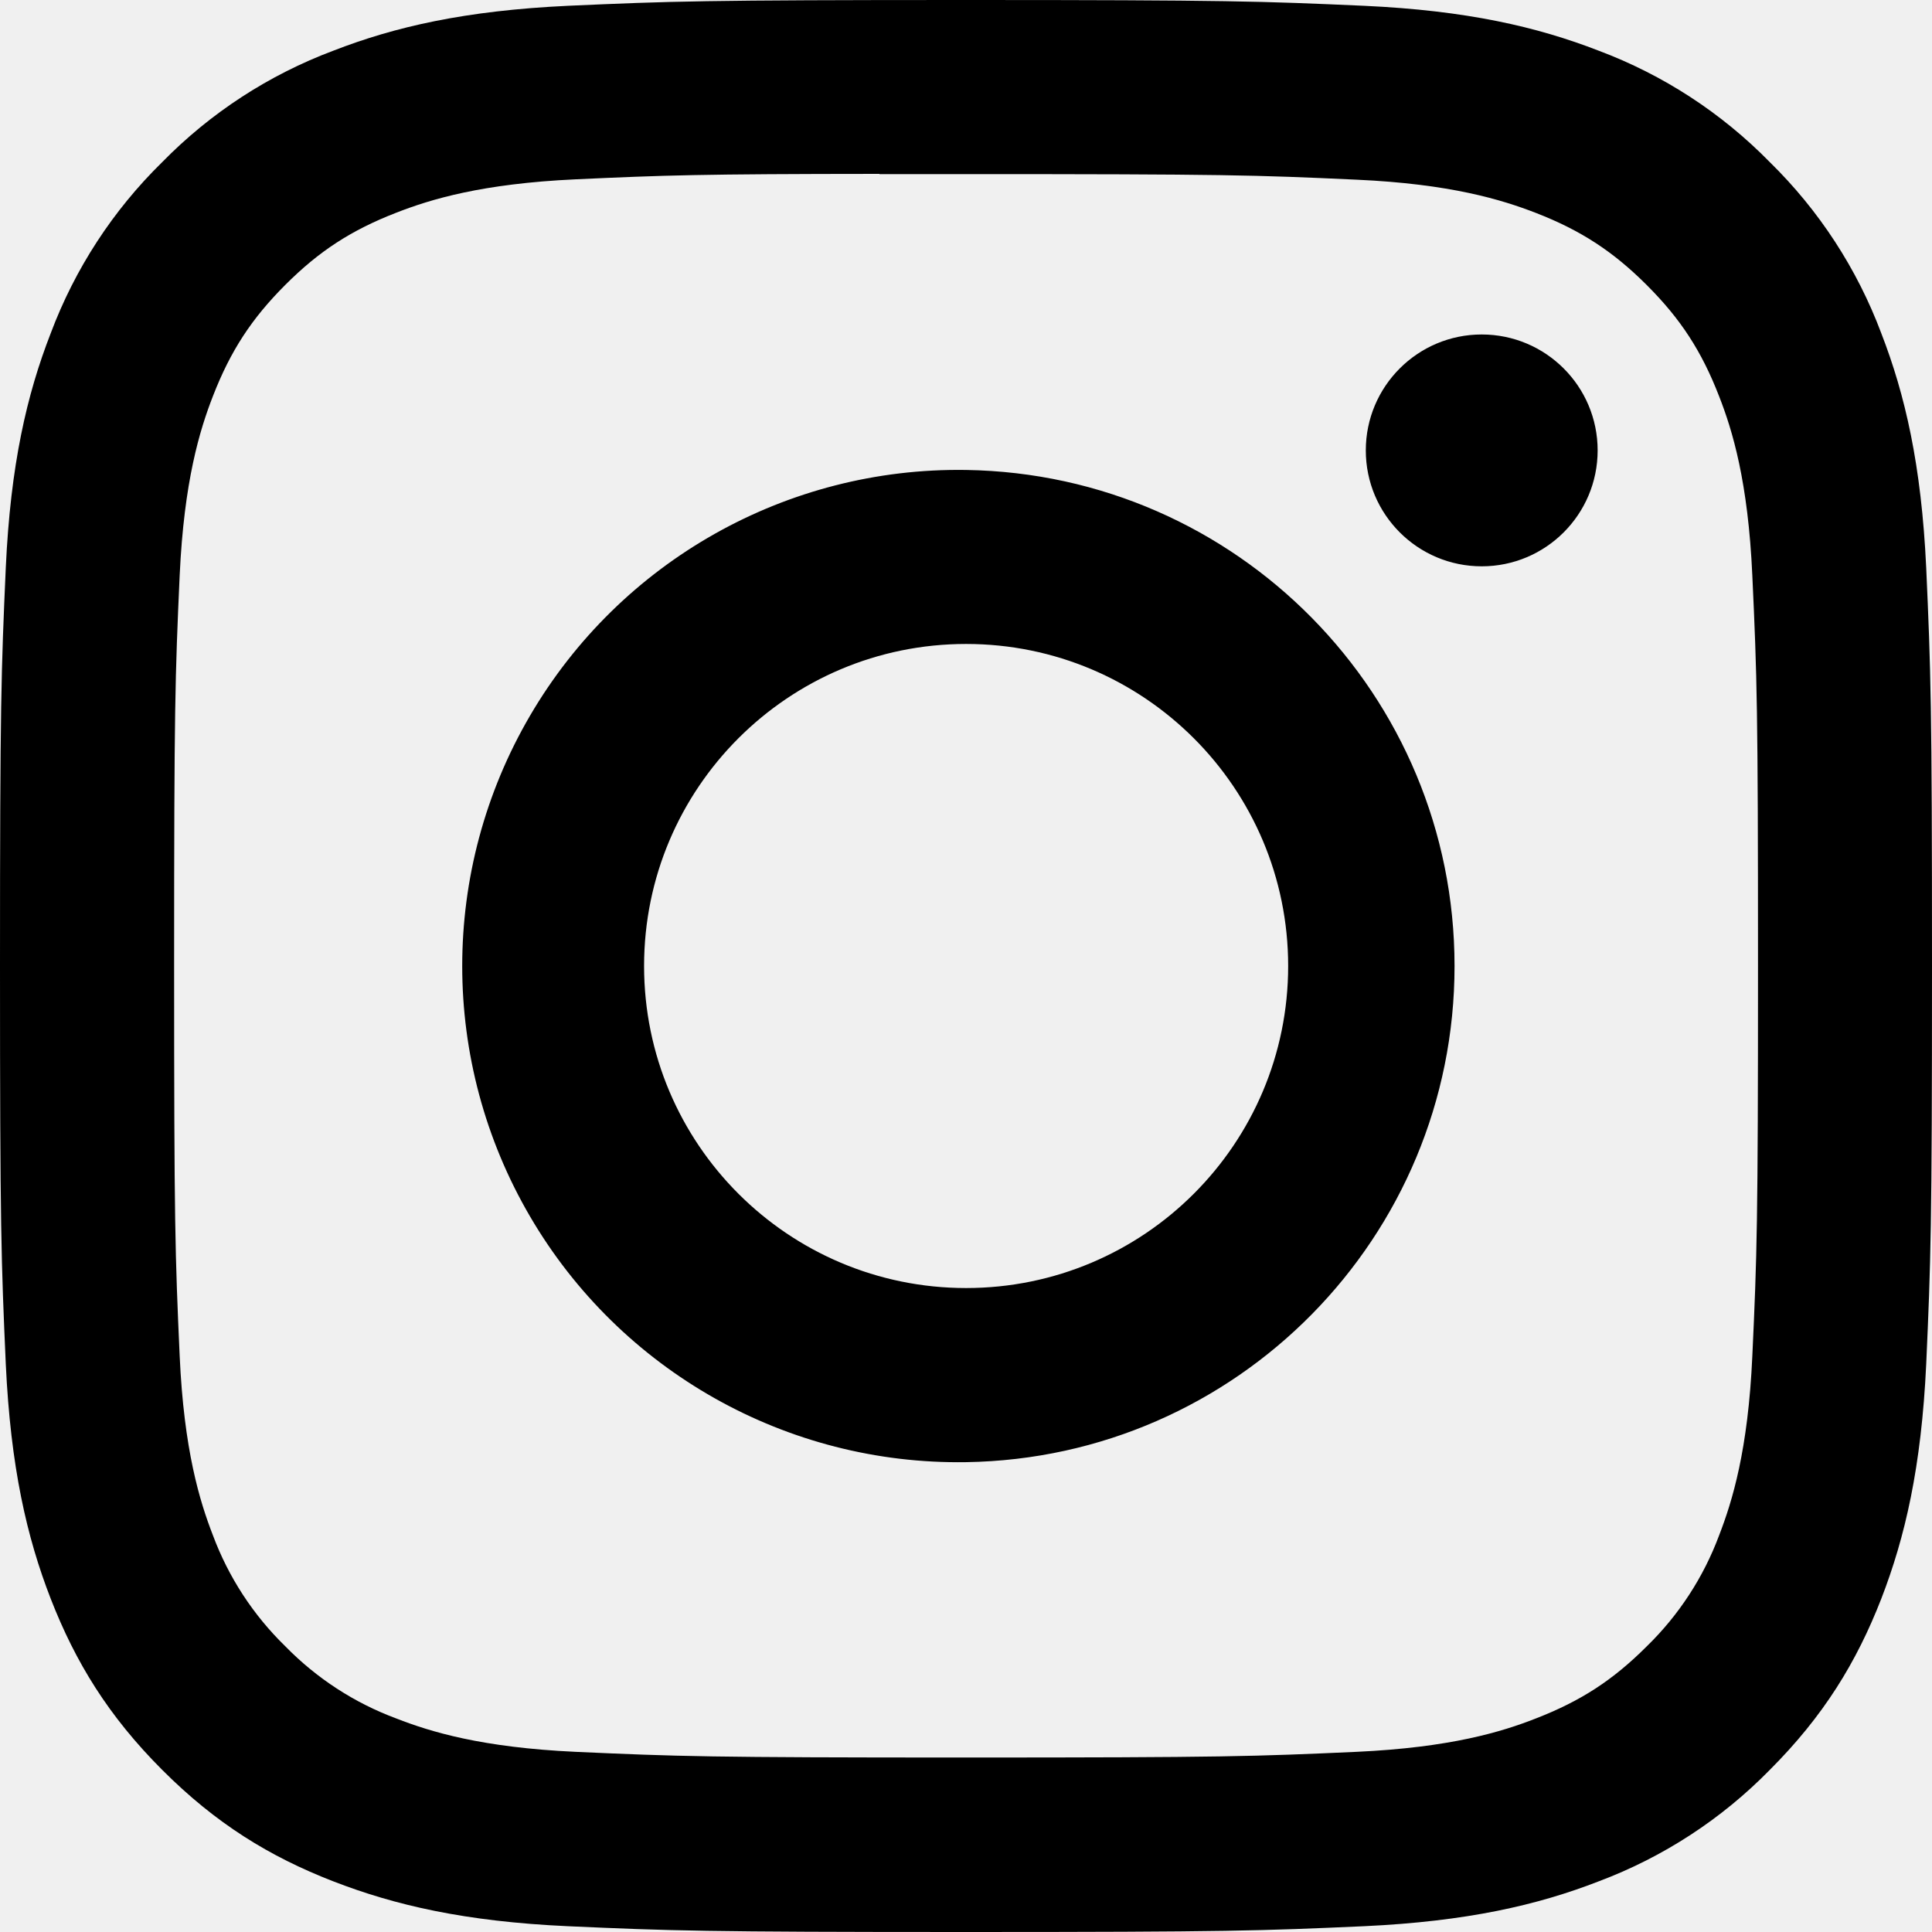
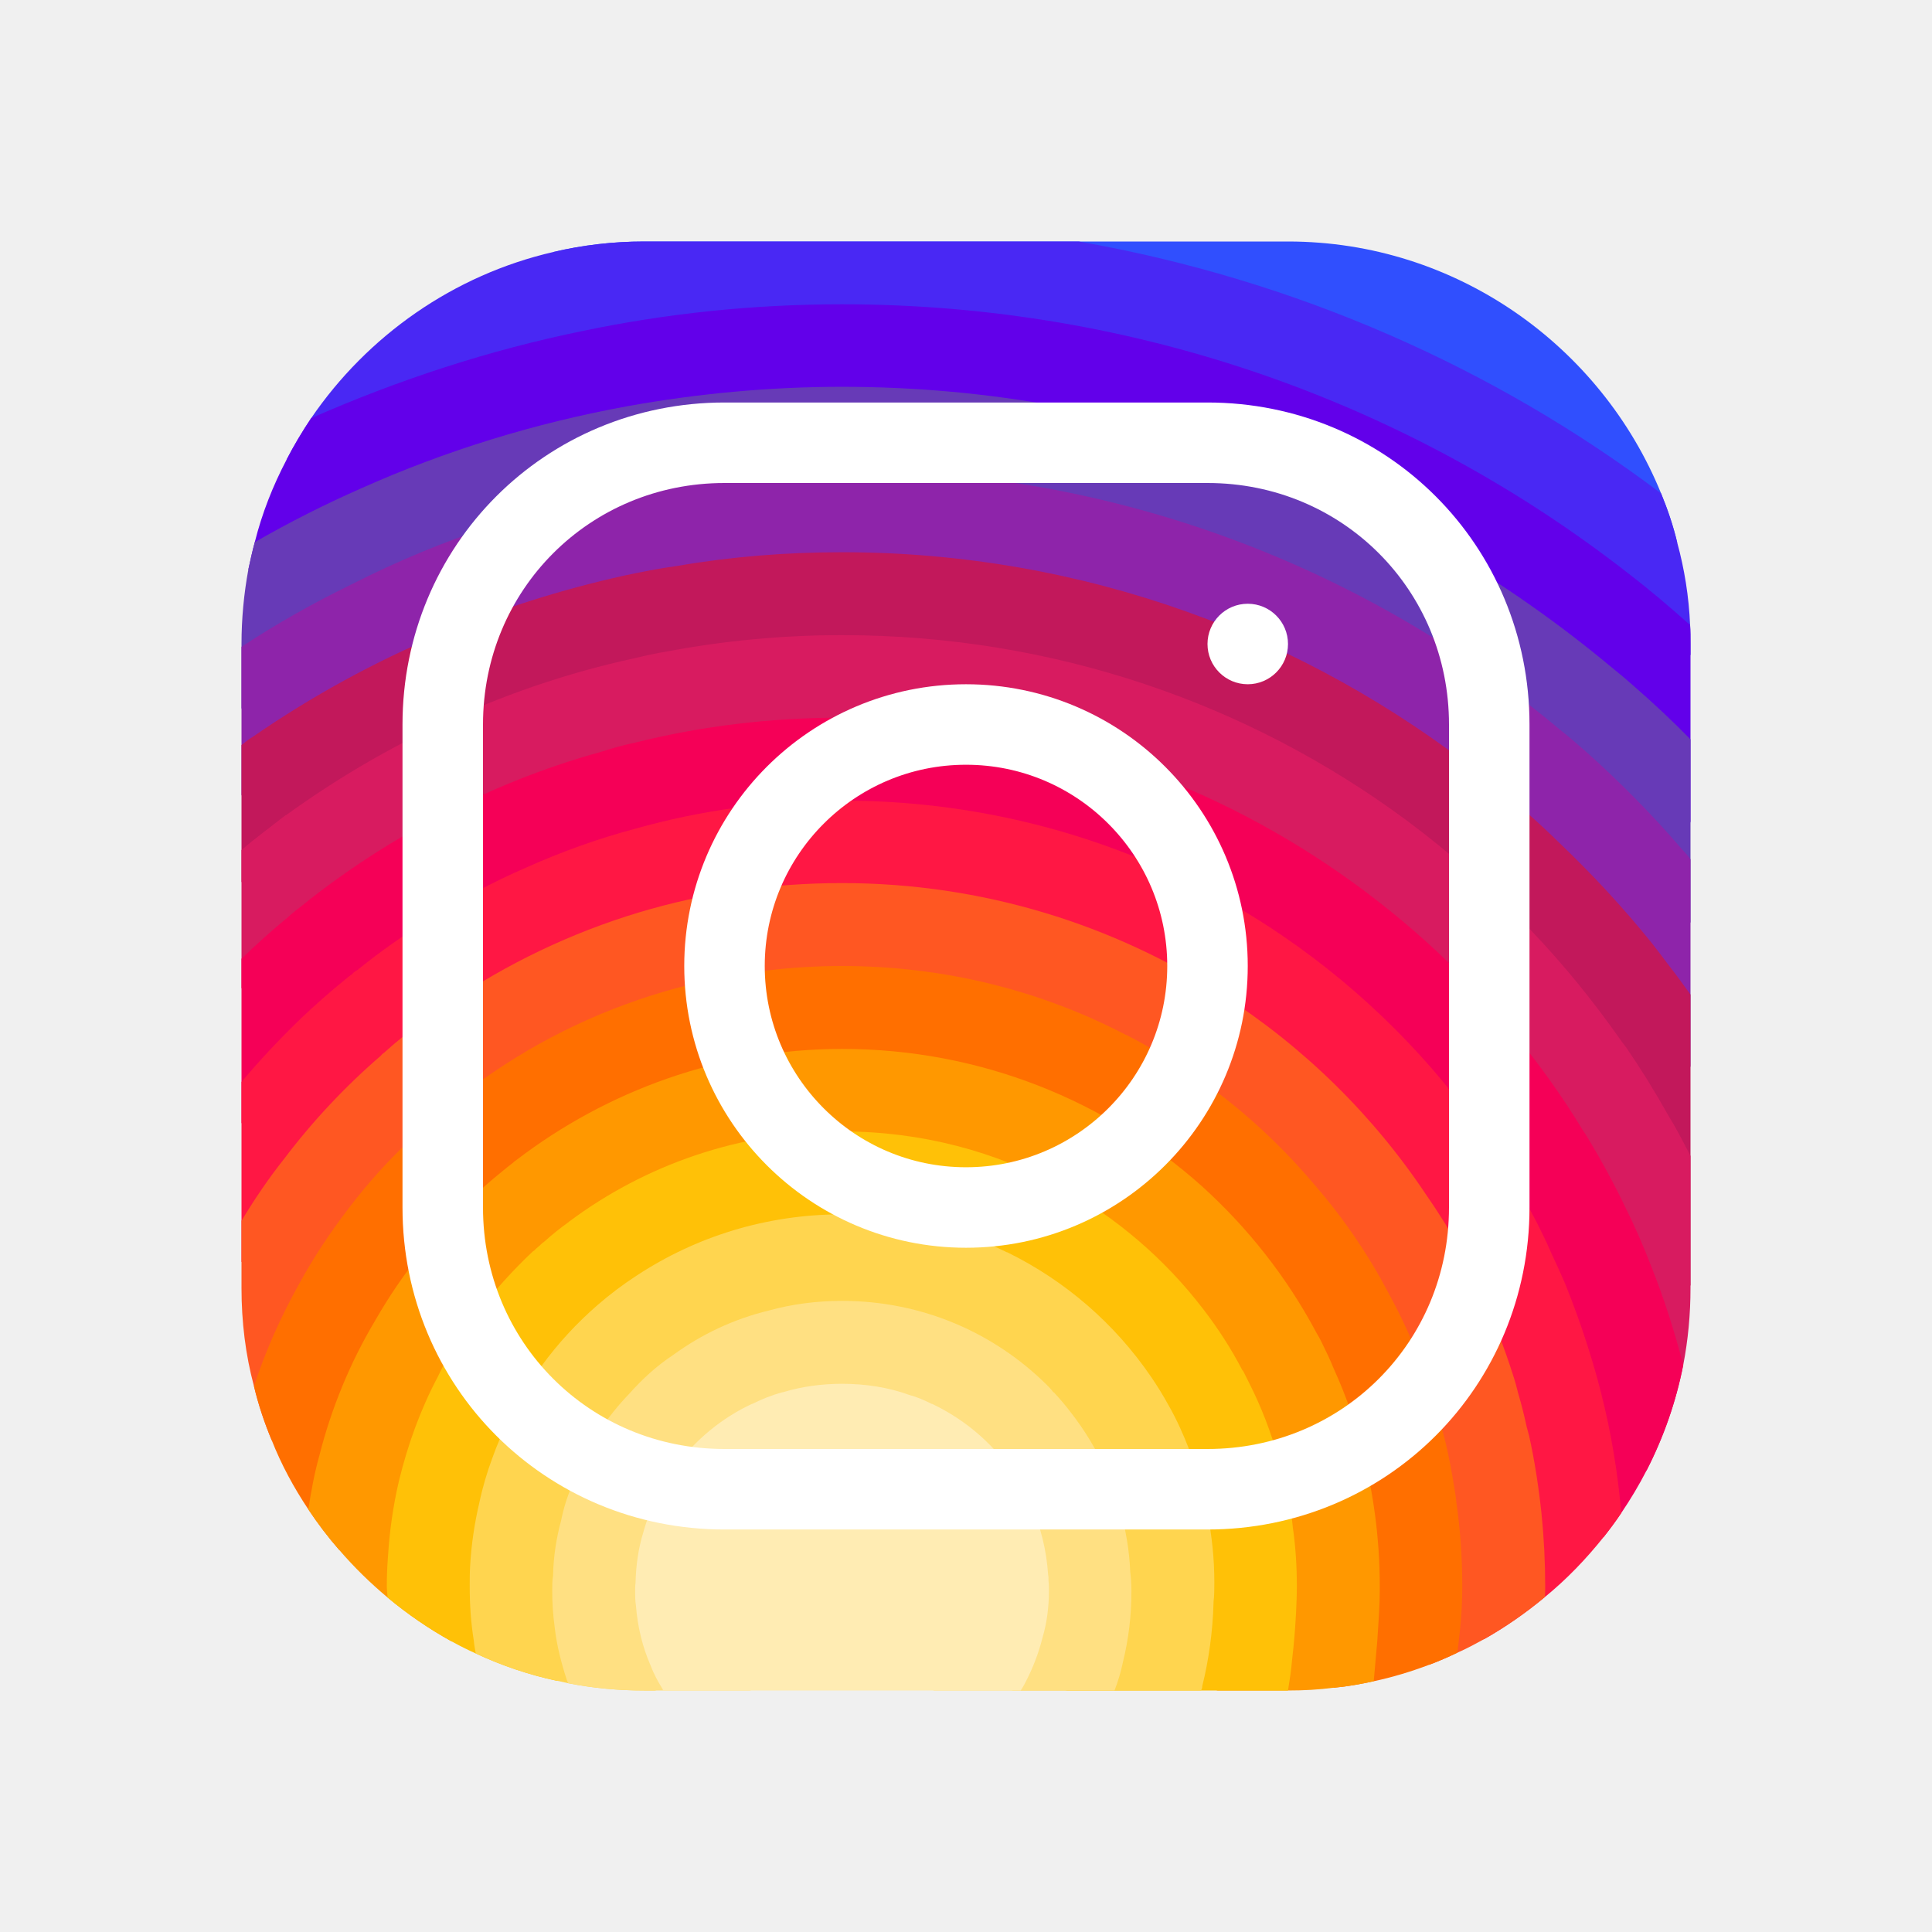
- <svg xmlns="http://www.w3.org/2000/svg" width="16" height="16" fill="currentColor" class="bi bi-instagram" viewBox="0 0 16 16">
-   <path d="M8 0C5.829 0 5.556.01 4.703.048 3.85.088 3.269.222 2.76.42a3.9 3.9 0 0 0-1.417.923A3.9 3.9 0 0 0 .42 2.76C.222 3.268.087 3.85.048 4.7.01 5.555 0 5.827 0 8.001c0 2.172.01 2.444.048 3.297.04.852.174 1.433.372 1.942.205.526.478.972.923 1.417.444.445.89.719 1.416.923.51.198 1.09.333 1.942.372C5.555 15.99 5.827 16 8 16s2.444-.01 3.298-.048c.851-.04 1.434-.174 1.943-.372a3.9 3.9 0 0 0 1.416-.923c.445-.445.718-.891.923-1.417.197-.509.332-1.09.372-1.942C15.99 10.445 16 10.173 16 8s-.01-2.445-.048-3.299c-.04-.851-.175-1.433-.372-1.941a3.9 3.9 0 0 0-.923-1.417A3.9 3.9 0 0 0 13.24.42c-.51-.198-1.092-.333-1.943-.372C10.443.01 10.172 0 7.998 0zm-.717 1.442h.718c2.136 0 2.389.007 3.232.046.78.035 1.204.166 1.486.275.373.145.64.319.92.599s.453.546.598.92c.11.281.24.705.275 1.485.039.843.047 1.096.047 3.231s-.008 2.389-.047 3.232c-.035.78-.166 1.203-.275 1.485a2.5 2.5 0 0 1-.599.919c-.28.28-.546.453-.92.598-.28.11-.704.24-1.485.276-.843.038-1.096.047-3.232.047s-2.39-.009-3.233-.047c-.78-.036-1.203-.166-1.485-.276a2.5 2.5 0 0 1-.92-.598 2.5 2.5 0 0 1-.6-.92c-.109-.281-.24-.705-.275-1.485-.038-.843-.046-1.096-.046-3.233s.008-2.388.046-3.231c.036-.78.166-1.204.276-1.486.145-.373.319-.64.599-.92s.546-.453.92-.598c.282-.11.705-.24 1.485-.276.738-.034 1.024-.044 2.515-.045zm4.988 1.328a.96.96 0 1 0 0 1.92.96.96 0 0 0 0-1.92m-4.27 1.122a4.109 4.109 0 1 0 0 8.217 4.109 4.109 0 0 0 0-8.217m0 1.441a2.667 2.667 0 1 1 0 5.334 2.667 2.667 0 0 1 0-5.334" />
+ <svg xmlns="http://www.w3.org/2000/svg" x="0px" y="0px" width="45" height="45" viewBox="0 0 48 48">
+   <path fill="#304ffe" d="M41.67,13.48c-0.4,0.26-0.97,0.5-1.21,0.77c-0.09,0.09-0.14,0.19-0.12,0.29v1.03l-0.3,1.01l-0.3,1l-0.33,1.1 l-0.68,2.25l-0.66,2.22l-0.5,1.67c0,0.26-0.01,0.52-0.03,0.77c-0.07,0.96-0.27,1.88-0.59,2.74c-0.19,0.53-0.42,1.04-0.7,1.52 c-0.1,0.19-0.22,0.38-0.34,0.56c-0.4,0.63-0.88,1.21-1.41,1.72c-0.41,0.41-0.86,0.79-1.35,1.11c0,0,0,0-0.01,0 c-0.08,0.07-0.17,0.13-0.27,0.18c-0.31,0.21-0.64,0.39-0.98,0.55c-0.23,0.12-0.46,0.22-0.7,0.31c-0.05,0.03-0.11,0.05-0.16,0.07 c-0.57,0.27-1.23,0.45-1.89,0.54c-0.04,0.01-0.07,0.01-0.11,0.02c-0.4,0.07-0.79,0.13-1.19,0.16c-0.18,0.02-0.37,0.03-0.55,0.03 l-0.71-0.04l-3.42-0.18c0-0.01-0.01,0-0.01,0l-1.72-0.09c-0.13,0-0.27,0-0.4-0.01c-0.54-0.02-1.06-0.08-1.58-0.19 c-0.01,0-0.01,0-0.01,0c-0.95-0.18-1.86-0.5-2.71-0.93c-0.47-0.24-0.93-0.51-1.36-0.82c-0.18-0.13-0.35-0.27-0.52-0.42 c-0.48-0.4-0.91-0.83-1.31-1.27c-0.06-0.06-0.11-0.12-0.16-0.18c-0.06-0.06-0.12-0.13-0.17-0.19c-0.38-0.48-0.7-0.97-0.96-1.49 c-0.24-0.46-0.43-0.95-0.58-1.49c-0.06-0.19-0.11-0.37-0.15-0.57c-0.01-0.01-0.02-0.03-0.02-0.05c-0.1-0.41-0.19-0.84-0.24-1.27 c-0.06-0.33-0.09-0.66-0.09-1c-0.02-0.13-0.02-0.27-0.02-0.4l1.91-2.95l1.87-2.88l0.85-1.31l0.77-1.18l0.26-0.41v-1.03 c0.02-0.23,0.03-0.47,0.02-0.69c-0.01-0.7-0.15-1.38-0.38-2.03c-0.22-0.69-0.53-1.34-0.85-1.94c-0.38-0.69-0.78-1.31-1.11-1.87 C14,7.4,13.66,6.73,13.75,6.26C14.47,6.09,15.23,6,16,6h16c4.18,0,7.78,2.6,9.27,6.26C41.43,12.65,41.57,13.06,41.67,13.48z" />
+   <path fill="#4928f4" d="M42,16v0.27l-1.38,0.8l-0.88,0.51l-0.97,0.56l-1.94,1.13l-1.9,1.1l-1.94,1.12l-0.77,0.45 c0,0.48-0.12,0.92-0.34,1.32c-0.31,0.58-0.83,1.06-1.49,1.47c-0.67,0.41-1.49,0.74-2.41,0.98c0,0,0-0.01-0.01,0 c-3.56,0.92-8.42,0.5-10.78-1.26c-0.66-0.49-1.12-1.09-1.32-1.78c-0.06-0.23-0.09-0.48-0.09-0.73v-7.19 c0.01-0.15-0.09-0.3-0.27-0.45c-0.54-0.43-1.81-0.84-3.23-1.25c-1.11-0.31-2.3-0.62-3.3-0.92c-0.79-0.24-1.46-0.48-1.86-0.71 c0.18-0.35,0.39-0.7,0.61-1.03c1.4-2.05,3.54-3.56,6.02-4.13C14.47,6.09,15.23,6,16,6h10.8c5.37,0.94,10.32,3.13,14.47,6.26 c0.16,0.39,0.3,0.8,0.4,1.22c0.18,0.66,0.29,1.34,0.32,2.05C42,15.68,42,15.84,42,16z" />
+   <path fill="#6200ea" d="M42,16v4.41l-0.22,0.68l-0.75,2.33l-0.78,2.4l-0.41,1.28l-0.38,1.19l-0.37,1.13l-0.36,1.12l-0.19,0.59 l-0.25,0.78c0,0.76-0.02,1.43-0.07,2c-0.01,0.06-0.02,0.12-0.02,0.18c-0.06,0.53-0.14,0.98-0.27,1.36 c-0.01,0.06-0.03,0.12-0.05,0.17c-0.26,0.72-0.65,1.18-1.23,1.48c-0.14,0.08-0.3,0.14-0.47,0.2c-0.53,0.18-1.2,0.27-2.02,0.32 c-0.6,0.04-1.29,0.05-2.07,0.05H31.4l-1.19-0.05L30,37.61l-2.17-0.09l-2.2-0.09l-7.25-0.3l-1.88-0.08h-0.26 c-0.78-0.01-1.45-0.06-2.03-0.14c-0.84-0.13-1.49-0.35-1.98-0.68c-0.7-0.45-1.11-1.11-1.35-2.03c-0.06-0.22-0.11-0.45-0.14-0.7 c-0.1-0.58-0.15-1.25-0.18-2c0-0.15,0-0.3-0.01-0.46c-0.01-0.01,0-0.01,0-0.01v-0.58c-0.01-0.29-0.01-0.59-0.01-0.9l0.05-1.61 l0.03-1.15l0.04-1.34v-0.19l0.07-2.46l0.07-2.46l0.07-2.31l0.06-2.27l0.02-0.6c0-0.31-1.05-0.49-2.22-0.64 c-0.93-0.12-1.95-0.23-2.56-0.37c0.05-0.23,0.1-0.46,0.16-0.68c0.18-0.72,0.45-1.4,0.79-2.05c0.18-0.35,0.39-0.7,0.61-1.03 c2.16-0.95,4.41-1.69,6.76-2.17c2.06-0.43,4.21-0.66,6.43-0.66c7.36,0,14.16,2.49,19.54,6.69c0.52,0.4,1.03,0.83,1.53,1.28 C42,15.68,42,15.84,42,16z" />
+   <path fill="#673ab7" d="M42,18.37v4.54l-0.55,1.06l-1.05,2.05l-0.56,1.08l-0.51,0.99l-0.22,0.43c0,0.31,0,0.61-0.02,0.9 c0,0.43-0.02,0.84-0.05,1.22c-0.04,0.45-0.1,0.86-0.16,1.24c-0.15,0.79-0.36,1.47-0.66,2.03c-0.04,0.07-0.08,0.14-0.12,0.2 c-0.11,0.18-0.24,0.35-0.38,0.51c-0.18,0.22-0.38,0.41-0.61,0.57c-0.34,0.26-0.74,0.47-1.2,0.63c-0.57,0.21-1.23,0.35-2.01,0.43 c-0.51,0.05-1.07,0.08-1.68,0.08l-0.42,0.02l-2.08,0.12h-0.01L27.5,36.6l-2.25,0.13l-3.1,0.18l-3.77,0.22l-0.55,0.03 c-0.51,0-0.99-0.03-1.45-0.09c-0.05-0.01-0.09-0.02-0.14-0.02c-0.68-0.11-1.3-0.29-1.86-0.54c-0.68-0.3-1.27-0.7-1.77-1.18 c-0.44-0.43-0.82-0.92-1.13-1.47c-0.07-0.13-0.14-0.25-0.2-0.39c-0.3-0.59-0.54-1.25-0.72-1.97c-0.03-0.12-0.06-0.25-0.08-0.38 c-0.06-0.23-0.11-0.47-0.14-0.72c-0.11-0.64-0.17-1.32-0.2-2.03v-0.01c-0.01-0.29-0.02-0.57-0.02-0.87l-0.49-1.17l-0.07-0.18 L9.5,25.99L8.75,24.2l-0.12-0.29l-0.72-1.73l-0.8-1.93c0,0,0,0-0.01,0L6.29,18.3L6,17.59V16c0-0.63,0.06-1.25,0.17-1.85 c0.05-0.23,0.1-0.46,0.16-0.68c0.85-0.49,1.74-0.94,2.65-1.34c2.08-0.93,4.31-1.62,6.62-2.04c1.72-0.31,3.51-0.48,5.32-0.48 c7.31,0,13.94,2.65,19.12,6.97c0.2,0.16,0.39,0.32,0.58,0.49C41.09,17.48,41.55,17.91,42,18.37z" />
+   <path fill="#8e24aa" d="M42,21.35v5.14l-0.57,1.19l-1.08,2.25l-0.01,0.03c0,0.43-0.02,0.82-0.05,1.17c-0.1,1.15-0.38,1.88-0.84,2.33 c-0.33,0.34-0.74,0.53-1.25,0.63c-0.03,0.01-0.07,0.01-0.1,0.02c-0.16,0.03-0.33,0.05-0.51,0.05c-0.62,0.06-1.35,0.02-2.19-0.04 c-0.09,0-0.19-0.01-0.29-0.02c-0.61-0.04-1.26-0.08-1.98-0.11c-0.39-0.01-0.8-0.02-1.22-0.02h-0.02l-1.01,0.08h-0.01l-2.27,0.16 l-2.59,0.2l-0.38,0.03l-3.03,0.22l-1.57,0.12l-1.55,0.11c-0.27,0-0.53,0-0.79-0.01c0,0-0.01-0.01-0.01,0 c-1.13-0.02-2.14-0.09-3.04-0.26c-0.83-0.14-1.56-0.36-2.18-0.69c-0.64-0.31-1.17-0.75-1.6-1.31c-0.41-0.55-0.71-1.24-0.9-2.07 c0-0.01,0-0.01,0-0.01c-0.14-0.67-0.22-1.45-0.22-2.33l-0.15-0.27L9.7,26.35l-0.13-0.22L9.5,25.99l-0.93-1.65l-0.46-0.83 l-0.58-1.03l-1-1.79L6,19.75v-3.68c0.88-0.58,1.79-1.09,2.73-1.55c1.14-0.58,2.32-1.07,3.55-1.47c1.34-0.44,2.74-0.79,4.17-1.02 c1.45-0.24,2.94-0.36,4.47-0.36c6.8,0,13.04,2.43,17.85,6.47c0.22,0.17,0.43,0.36,0.64,0.54c0.84,0.75,1.64,1.56,2.37,2.41 C41.86,21.18,41.94,21.26,42,21.35z" />
+   <path fill="#c2185b" d="M42,24.71v7.23c-0.24-0.14-0.57-0.31-0.98-0.49c-0.22-0.11-0.47-0.22-0.73-0.32 c-0.38-0.17-0.79-0.33-1.25-0.49c-0.1-0.04-0.2-0.07-0.31-0.1c-0.18-0.07-0.37-0.13-0.56-0.19c-0.59-0.18-1.24-0.35-1.92-0.5 c-0.26-0.05-0.53-0.1-0.8-0.14c-0.87-0.15-1.8-0.24-2.77-0.25c-0.08-0.01-0.17-0.01-0.25-0.01l-2.57,0.02l-3.5,0.02h-0.01 l-7.49,0.06c-2.38,0-3.84,0.57-4.72,0.8c0,0-0.01,0-0.01,0.01c-0.93,0.24-1.22,0.09-1.3-1.54c-0.02-0.45-0.03-1.03-0.03-1.74 l-0.56-0.43l-0.98-0.74l-0.6-0.46l-0.12-0.09L8.88,24.1l-0.25-0.19l-0.52-0.4l-0.96-0.72L6,21.91v-3.4 c0.1-0.08,0.19-0.15,0.29-0.21c1.45-1,3-1.85,4.64-2.54c1.46-0.62,3-1.11,4.58-1.46c0.43-0.09,0.87-0.18,1.32-0.24 c1.33-0.23,2.7-0.34,4.09-0.34c6.01,0,11.53,2.09,15.91,5.55c0.66,0.52,1.3,1.07,1.9,1.66c0.82,0.78,1.59,1.61,2.3,2.49 c0.14,0.18,0.28,0.36,0.42,0.55C41.64,24.21,41.82,24.46,42,24.71z" />
+   <path fill="#d81b60" d="M42,28.72V32c0,0.65-0.06,1.29-0.18,1.91c-0.18,0.92-0.49,1.8-0.91,2.62c-0.22,0.05-0.47,0.05-0.75,0.01 c-0.63-0.11-1.37-0.44-2.17-0.87c-0.04-0.01-0.08-0.03-0.11-0.05c-0.25-0.13-0.51-0.27-0.77-0.43c-0.53-0.29-1.09-0.61-1.65-0.91 c-0.12-0.06-0.24-0.12-0.35-0.18c-0.64-0.33-1.3-0.63-1.96-0.86c0,0,0,0-0.01,0c-0.14-0.05-0.29-0.1-0.44-0.14 c-0.57-0.16-1.15-0.26-1.71-0.26l-1.1-0.32l-4.87-1.41c0,0,0,0-0.01,0l-2.99-0.87h-0.01l-1.3-0.38c-3.76,0-6.07,1.6-7.19,0.99 c-0.44-0.23-0.7-0.81-0.79-1.95c-0.03-0.32-0.04-0.68-0.04-1.1l-1.17-0.57l-0.05-0.02h-0.01l-0.84-0.42L9.7,26.35l-0.07-0.03 l-0.17-0.09L7.5,25.28L6,24.55v-3.43c0.17-0.15,0.35-0.29,0.53-0.43c0.19-0.15,0.38-0.29,0.57-0.44c0.01,0,0.01,0,0.01,0 c1.18-0.85,2.43-1.6,3.76-2.22c1.55-0.74,3.2-1.31,4.91-1.68c0.25-0.06,0.51-0.12,0.77-0.16c1.42-0.27,2.88-0.41,4.37-0.41 c5.27,0,10.11,1.71,14.01,4.59c1.13,0.84,2.18,1.77,3.14,2.78c0.79,0.83,1.52,1.73,2.18,2.67c0.05,0.07,0.1,0.14,0.15,0.2 c0.37,0.54,0.71,1.09,1.03,1.66C41.64,28.02,41.82,28.37,42,28.72z" />
+   <path fill="#f50057" d="M41.82,33.91c-0.18,0.92-0.49,1.8-0.91,2.62c-0.19,0.37-0.4,0.72-0.63,1.06c-0.14,0.21-0.29,0.41-0.44,0.6 c-0.36-0.14-0.89-0.34-1.54-0.56c0,0,0,0,0-0.01c-0.49-0.17-1.05-0.35-1.65-0.52c-0.17-0.05-0.34-0.1-0.52-0.15 c-0.71-0.19-1.45-0.36-2.17-0.46c-0.6-0.1-1.19-0.16-1.74-0.16l-0.46-0.13h-0.01l-2.42-0.7l-1.49-0.43l-1.66-0.48h-0.01l-0.54-0.15 l-6.53-1.88l-1.88-0.54l-1.4-0.33l-2.28-0.54l-0.28-0.07c0,0,0,0-0.01,0l-2.29-0.53c0-0.01,0-0.01,0-0.01l-0.41-0.09l-0.21-0.05 l-1.67-0.39l-0.19-0.05l-1.42-1.17L6,27.9v-4.08c0.37-0.36,0.75-0.7,1.15-1.03c0.12-0.11,0.25-0.21,0.38-0.31 c0.12-0.1,0.25-0.2,0.38-0.3c0.91-0.69,1.87-1.31,2.89-1.84c1.3-0.7,2.68-1.26,4.13-1.66c0.28-0.09,0.56-0.17,0.85-0.23 c1.64-0.41,3.36-0.62,5.14-0.62c4.47,0,8.63,1.35,12.07,3.66c1.71,1.15,3.25,2.53,4.55,4.1c0.66,0.79,1.26,1.62,1.79,2.5 c0.05,0.07,0.09,0.13,0.13,0.2c0.32,0.53,0.62,1.08,0.89,1.64c0.25,0.5,0.47,1,0.67,1.52C41.34,32.25,41.6,33.07,41.82,33.91z" />
+   <path fill="#ff1744" d="M40.28,37.59c-0.14,0.21-0.29,0.41-0.44,0.6c-0.44,0.55-0.92,1.05-1.46,1.49c-0.47,0.39-0.97,0.74-1.5,1.04 c-0.2-0.05-0.4-0.11-0.61-0.19c-0.66-0.23-1.35-0.61-1.99-1.01c-0.96-0.61-1.79-1.27-2.16-1.57c-0.14-0.12-0.21-0.18-0.21-0.18 l-1.7-0.15L30,37.6l-2.2-0.19l-2.28-0.2l-3.37-0.3l-5.34-0.47l-0.02-0.01l-1.88-0.91l-1.9-0.92l-1.53-0.74l-0.33-0.16l-0.41-0.2 l-1.42-0.69L7.43,31.9l-0.59-0.29L6,31.35v-4.47c0.47-0.56,0.97-1.09,1.5-1.6c0.34-0.32,0.7-0.64,1.07-0.94 c0.06-0.05,0.12-0.1,0.18-0.14c0.04-0.05,0.09-0.08,0.13-0.1c0.59-0.48,1.21-0.91,1.85-1.3c0.74-0.47,1.52-0.89,2.33-1.24 c0.87-0.39,1.78-0.72,2.72-0.97c1.63-0.46,3.36-0.7,5.14-0.7c4.08,0,7.85,1.24,10.96,3.37c1.99,1.36,3.71,3.08,5.07,5.07 c0.45,0.64,0.85,1.32,1.22,2.02c0.13,0.26,0.26,0.52,0.37,0.78c0.12,0.25,0.23,0.5,0.34,0.75c0.21,0.52,0.4,1.04,0.57,1.58 c0.32,1,0.56,2.02,0.71,3.08C40.21,36.89,40.25,37.24,40.28,37.59z" />
+   <path fill="#ff5722" d="M38.39,39.42c0,0.08,0,0.17-0.01,0.26c-0.47,0.39-0.97,0.74-1.5,1.04c-0.22,0.12-0.44,0.24-0.67,0.34 c-0.23,0.11-0.46,0.21-0.7,0.3c-0.34-0.18-0.8-0.4-1.29-0.61c-0.69-0.31-1.44-0.59-2.02-0.68c-0.14-0.03-0.27-0.04-0.39-0.04 l-1.64-0.21h-0.02l-2.04-0.27l-2.06-0.27l-0.96-0.12l-7.56-0.98c-0.49,0-1.01-0.03-1.55-0.1c-0.66-0.06-1.35-0.16-2.04-0.3 c-0.68-0.12-1.37-0.28-2.03-0.45c-0.69-0.16-1.37-0.35-2-0.53c-0.73-0.22-1.41-0.43-1.98-0.62c-0.47-0.15-0.87-0.29-1.18-0.4 c-0.18-0.43-0.33-0.88-0.44-1.34C6.1,33.66,6,32.84,6,32v-1.67c0.32-0.53,0.67-1.05,1.06-1.54c0.71-0.94,1.52-1.8,2.4-2.56 c0.03-0.04,0.07-0.07,0.1-0.09l0.01-0.01c0.31-0.28,0.63-0.53,0.97-0.77c0.04-0.04,0.08-0.07,0.12-0.1 c0.16-0.12,0.33-0.24,0.51-0.35c1.43-0.97,3.01-1.73,4.7-2.24c1.6-0.48,3.29-0.73,5.05-0.73c3.49,0,6.75,1.03,9.47,2.79 c2.01,1.29,3.74,2.99,5.06,4.98c0.16,0.23,0.31,0.46,0.46,0.7c0.69,1.17,1.26,2.43,1.68,3.75c0.05,0.15,0.09,0.3,0.13,0.46 c0.08,0.27,0.15,0.55,0.21,0.83c0.02,0.07,0.04,0.14,0.06,0.22c0.14,0.63,0.24,1.29,0.31,1.95c0,0.01,0,0.01,0,0.01 C38.36,38.22,38.39,38.82,38.39,39.42z" />
+   <path fill="#ff6f00" d="M36.33,39.42c0,0.35-0.02,0.73-0.06,1.11c-0.02,0.18-0.04,0.36-0.06,0.53c-0.23,0.11-0.46,0.21-0.7,0.3 c-0.45,0.17-0.91,0.31-1.38,0.41c-0.32,0.07-0.65,0.13-0.98,0.16h-0.01c-0.31-0.19-0.67-0.42-1.04-0.68 c-0.67-0.47-1.37-1-1.93-1.43c-0.01-0.01-0.01-0.01-0.02-0.02c-0.59-0.45-1.01-0.79-1.01-0.79l-1.06,0.04l-2.04,0.07l-0.95,0.04 l-3.82,0.14l-3.23,0.12c-0.21,0.01-0.46,0.01-0.77,0h-0.01c-0.42-0.01-0.92-0.04-1.47-0.09c-0.64-0.05-1.34-0.11-2.05-0.18 c-0.69-0.08-1.39-0.16-2.06-0.24c-0.74-0.08-1.44-0.17-2.04-0.25c-0.47-0.06-0.88-0.11-1.21-0.15c-0.28-0.32-0.53-0.65-0.77-1.01 c-0.36-0.54-0.67-1.11-0.91-1.72c-0.18-0.43-0.33-0.88-0.44-1.34c0.29-0.89,0.67-1.73,1.12-2.54c0.36-0.66,0.78-1.29,1.24-1.89 c0.45-0.59,0.94-1.14,1.47-1.64v-0.01c0.15-0.15,0.3-0.29,0.45-0.42c0.28-0.26,0.57-0.5,0.87-0.73h0.01 c0.01-0.02,0.02-0.02,0.03-0.03c0.24-0.19,0.49-0.36,0.74-0.53c1.48-1.01,3.15-1.76,4.95-2.2c1.19-0.29,2.44-0.45,3.73-0.45 c2.54,0,4.94,0.61,7.05,1.71h0.01c1.81,0.93,3.41,2.21,4.7,3.75c0.71,0.82,1.32,1.72,1.82,2.67c0.35,0.64,0.65,1.31,0.9,1.99 c0.02,0.06,0.04,0.11,0.06,0.16c0.17,0.5,0.32,1.02,0.45,1.54c0.09,0.37,0.16,0.75,0.22,1.13c0.02,0.12,0.04,0.23,0.05,0.35 C36.28,37.99,36.33,38.7,36.33,39.42z" />
+   <path fill="#ff9800" d="M34.28,39.42v0.1c0,0.34-0.03,0.77-0.06,1.23c-0.03,0.34-0.06,0.69-0.09,1.02c-0.32,0.07-0.65,0.13-0.98,0.16 h-0.01C32.76,41.98,32.39,42,32,42h-1.75l-0.38-0.11l-1.97-0.6l-2-0.6l-4.63-1.39l-2-0.6c0,0-0.83,0.33-2,0.72h-0.01 c-0.45,0.15-0.94,0.31-1.46,0.47c-0.65,0.19-1.34,0.38-2.02,0.53c-0.7,0.16-1.39,0.28-2.01,0.33c-0.19,0.02-0.38,0.03-0.55,0.03 c-0.56-0.31-1.1-0.68-1.59-1.09c-0.43-0.36-0.83-0.75-1.2-1.18c-0.28-0.32-0.53-0.65-0.77-1.01c0.07-0.45,0.15-0.89,0.27-1.32 c0.3-1.19,0.77-2.33,1.39-3.37c0.34-0.59,0.72-1.16,1.16-1.69c0.01-0.03,0.04-0.06,0.07-0.08c-0.01-0.01,0-0.01,0-0.01 c0.13-0.17,0.27-0.33,0.41-0.48c0-0.01,0-0.01,0-0.01c0.41-0.44,0.83-0.86,1.29-1.25c0.16-0.13,0.31-0.26,0.48-0.39 c0.03-0.03,0.06-0.05,0.1-0.08c2.25-1.72,5.06-2.76,8.09-2.76c3.44,0,6.57,1.29,8.94,3.41c1.14,1.03,2.11,2.26,2.84,3.63 c0.06,0.1,0.12,0.21,0.17,0.32c0.09,0.18,0.18,0.37,0.26,0.57c0.33,0.72,0.59,1.48,0.77,2.26c0.02,0.08,0.04,0.16,0.06,0.24 c0.08,0.37,0.15,0.75,0.2,1.13C34.24,38.21,34.28,38.81,34.28,39.42z" />
+   <path fill="#ffc107" d="M32.22,39.42c0,0.2-0.01,0.42-0.02,0.65c-0.02,0.37-0.05,0.77-0.1,1.18c-0.02,0.25-0.06,0.5-0.1,0.75h-5.48 l-1.06-0.17l-4.14-0.66l-0.59-0.09l-1.35-0.22c-0.59,0-1.87,0.26-3.22,0.51c-0.71,0.13-1.43,0.27-2.08,0.36 c-0.08,0.01-0.16,0.02-0.23,0.03h-0.01c-0.7-0.15-1.38-0.38-2.02-0.68c-0.2-0.09-0.4-0.19-0.6-0.3c-0.56-0.31-1.1-0.68-1.59-1.09 c-0.01-0.12-0.02-0.22-0.02-0.27c0-0.26,0.01-0.51,0.03-0.76c0.04-0.64,0.13-1.26,0.27-1.86c0.22-0.91,0.54-1.79,0.97-2.6 c0.08-0.17,0.17-0.34,0.27-0.5c0.04-0.08,0.09-0.15,0.13-0.23c0.18-0.29,0.38-0.57,0.58-0.85c0.42-0.55,0.89-1.07,1.39-1.54 c0.01,0,0.01,0,0.01,0c0.04-0.04,0.08-0.08,0.12-0.11c0.05-0.04,0.09-0.09,0.14-0.12c0.2-0.18,0.4-0.34,0.61-0.49 c0-0.01,0.01-0.01,0.01-0.01c1.89-1.41,4.23-2.24,6.78-2.24c1.98,0,3.82,0.5,5.43,1.38h0.01c1.38,0.76,2.58,1.79,3.53,3.03 c0.37,0.48,0.7,0.99,0.98,1.53h0.01c0.05,0.1,0.1,0.2,0.15,0.3c0.3,0.59,0.54,1.21,0.72,1.85h0.01c0.01,0.05,0.03,0.1,0.04,0.15 c0.12,0.43,0.22,0.87,0.29,1.32c0.01,0.09,0.02,0.19,0.03,0.28C32.19,38.43,32.22,38.92,32.22,39.42z" />
+   <path fill="#ffd54f" d="M30.17,39.31c0,0.16,0,0.33-0.02,0.49v0.01c0,0.01,0,0.01,0,0.01c-0.02,0.72-0.12,1.43-0.28,2.07 c0,0.04-0.01,0.07-0.03,0.11h-4.67l-3.85-0.83l-0.51-0.11l-0.08,0.02l-4.27,0.88L16.27,42H16c-0.64,0-1.27-0.06-1.88-0.18 c-0.09-0.02-0.18-0.04-0.27-0.06h-0.01c-0.7-0.15-1.38-0.38-2.02-0.68c-0.02-0.11-0.04-0.22-0.05-0.33 c-0.07-0.43-0.1-0.88-0.1-1.33c0-0.17,0-0.34,0.01-0.51c0.03-0.54,0.11-1.07,0.23-1.58c0.08-0.38,0.19-0.75,0.32-1.1 c0.11-0.31,0.24-0.61,0.38-0.9c0.12-0.25,0.26-0.49,0.4-0.73c0.14-0.23,0.29-0.45,0.45-0.67c0.4-0.55,0.87-1.06,1.39-1.51 c0.3-0.26,0.63-0.51,0.97-0.73c1.46-0.96,3.21-1.52,5.1-1.52c0.37,0,0.73,0.02,1.08,0.07h0.02c1.07,0.12,2.07,0.42,2.99,0.87 c0.01,0,0.01,0,0.01,0c1.45,0.71,2.68,1.78,3.58,3.1c0.15,0.22,0.3,0.46,0.43,0.7c0.11,0.19,0.21,0.39,0.3,0.59 c0.14,0.31,0.27,0.64,0.38,0.97h0.01c0.11,0.37,0.21,0.74,0.28,1.13v0.01C30.11,38.16,30.17,38.73,30.17,39.31z" />
+   <path fill="#ffe082" d="M28.11,39.52v0.03c0,0.59-0.07,1.17-0.21,1.74c-0.05,0.24-0.12,0.48-0.21,0.71h-4.48l-2.29-0.63L18.63,42H16 c-0.64,0-1.27-0.06-1.88-0.18c-0.02-0.03-0.03-0.06-0.04-0.09c-0.14-0.43-0.25-0.86-0.3-1.31c-0.04-0.29-0.06-0.59-0.06-0.9 c0-0.12,0-0.25,0.02-0.37c0.01-0.47,0.08-0.93,0.2-1.37c0.06-0.3,0.15-0.59,0.27-0.87c0.04-0.14,0.1-0.27,0.17-0.4 c0.15-0.34,0.33-0.67,0.53-0.99c0.22-0.32,0.46-0.62,0.73-0.9c0.32-0.36,0.68-0.69,1.09-0.96c0.7-0.51,1.5-0.89,2.37-1.1 c0.58-0.16,1.19-0.24,1.82-0.24c2,0,3.79,0.8,5.09,2.09c0.05,0.05,0.11,0.11,0.16,0.18h0.01c0.14,0.15,0.27,0.3,0.4,0.47 c0.37,0.47,0.68,0.98,0.92,1.54c0.12,0.26,0.22,0.53,0.3,0.81c0.01,0.04,0.02,0.07,0.03,0.11c0.14,0.49,0.23,1,0.25,1.53 C28.1,39.2,28.11,39.36,28.11,39.52z" />
+   <path fill="#ffecb3" d="M26.06,39.52c0,0.41-0.05,0.8-0.16,1.17c-0.1,0.4-0.25,0.78-0.44,1.14c-0.03,0.06-0.1,0.17-0.1,0.17h-8.88 c-0.01-0.01-0.02-0.03-0.02-0.04c-0.12-0.19-0.22-0.38-0.3-0.59c-0.2-0.46-0.32-0.96-0.36-1.48c-0.02-0.12-0.02-0.25-0.02-0.37 c0-0.06,0-0.13,0.01-0.19c0.01-0.44,0.07-0.86,0.19-1.25c0.1-0.36,0.23-0.69,0.4-1.01c0,0,0.01-0.01,0.01-0.02 c0.12-0.21,0.25-0.42,0.4-0.62c0.49-0.66,1.14-1.2,1.89-1.55c0.01,0,0.01,0,0.01,0c0.24-0.12,0.49-0.22,0.75-0.29c0,0,0,0,0.01,0 c0.46-0.14,0.96-0.21,1.47-0.21c0.59,0,1.16,0.09,1.68,0.28c0.19,0.05,0.37,0.13,0.55,0.22c0,0,0,0,0.01,0 c0.86,0.41,1.59,1.05,2.09,1.85c0.1,0.15,0.19,0.31,0.27,0.48c0.04,0.07,0.08,0.15,0.11,0.22c0.23,0.52,0.37,1.09,0.41,1.69 c0.01,0.05,0.01,0.1,0.01,0.16C26.06,39.36,26.06,39.44,26.06,39.52z" />
+   <g>
+     <path fill="none" stroke="#fff" stroke-linecap="round" stroke-linejoin="round" stroke-miterlimit="10" stroke-width="2" d="M30,11H18c-3.9,0-7,3.1-7,7v12c0,3.9,3.1,7,7,7h12c3.9,0,7-3.1,7-7V18C37,14.1,33.9,11,30,11z" />
+     <circle cx="31" cy="16" r="1" fill="#fff" />
+   </g>
+   <g>
+     <circle cx="24" cy="24" r="6" fill="none" stroke="#fff" stroke-linecap="round" stroke-linejoin="round" stroke-miterlimit="10" stroke-width="2" />
+   </g>
</svg>
